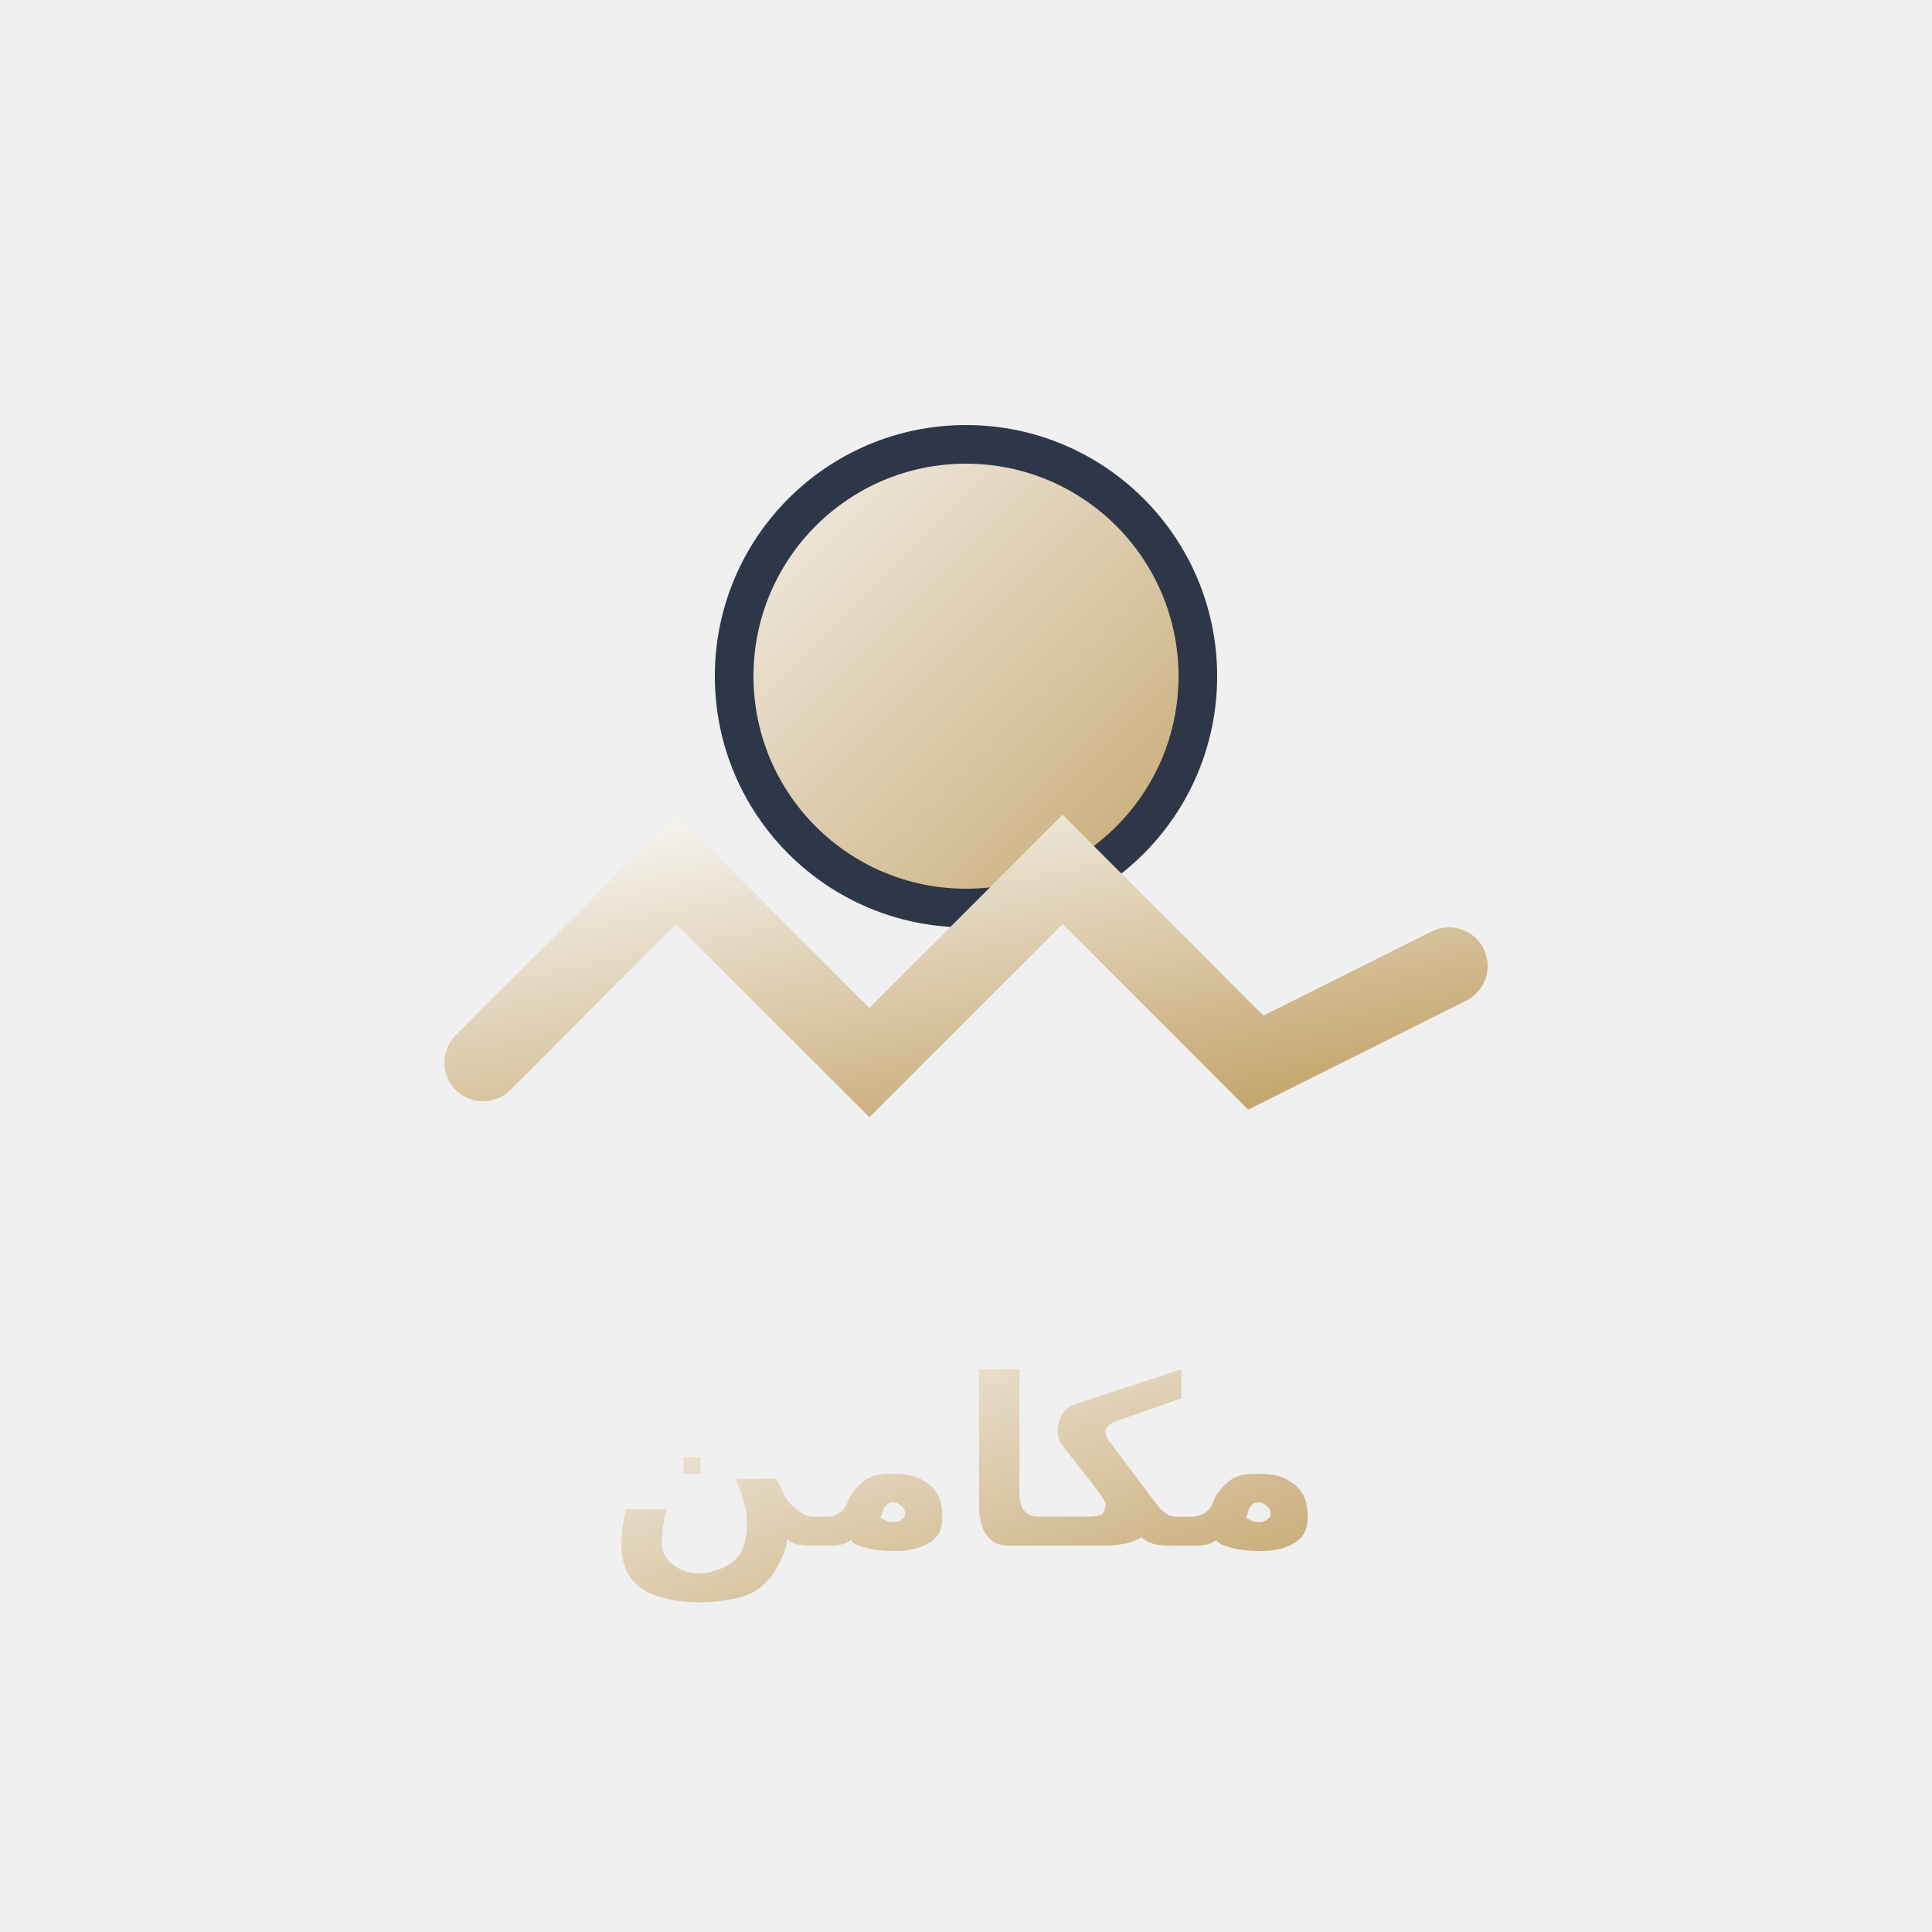
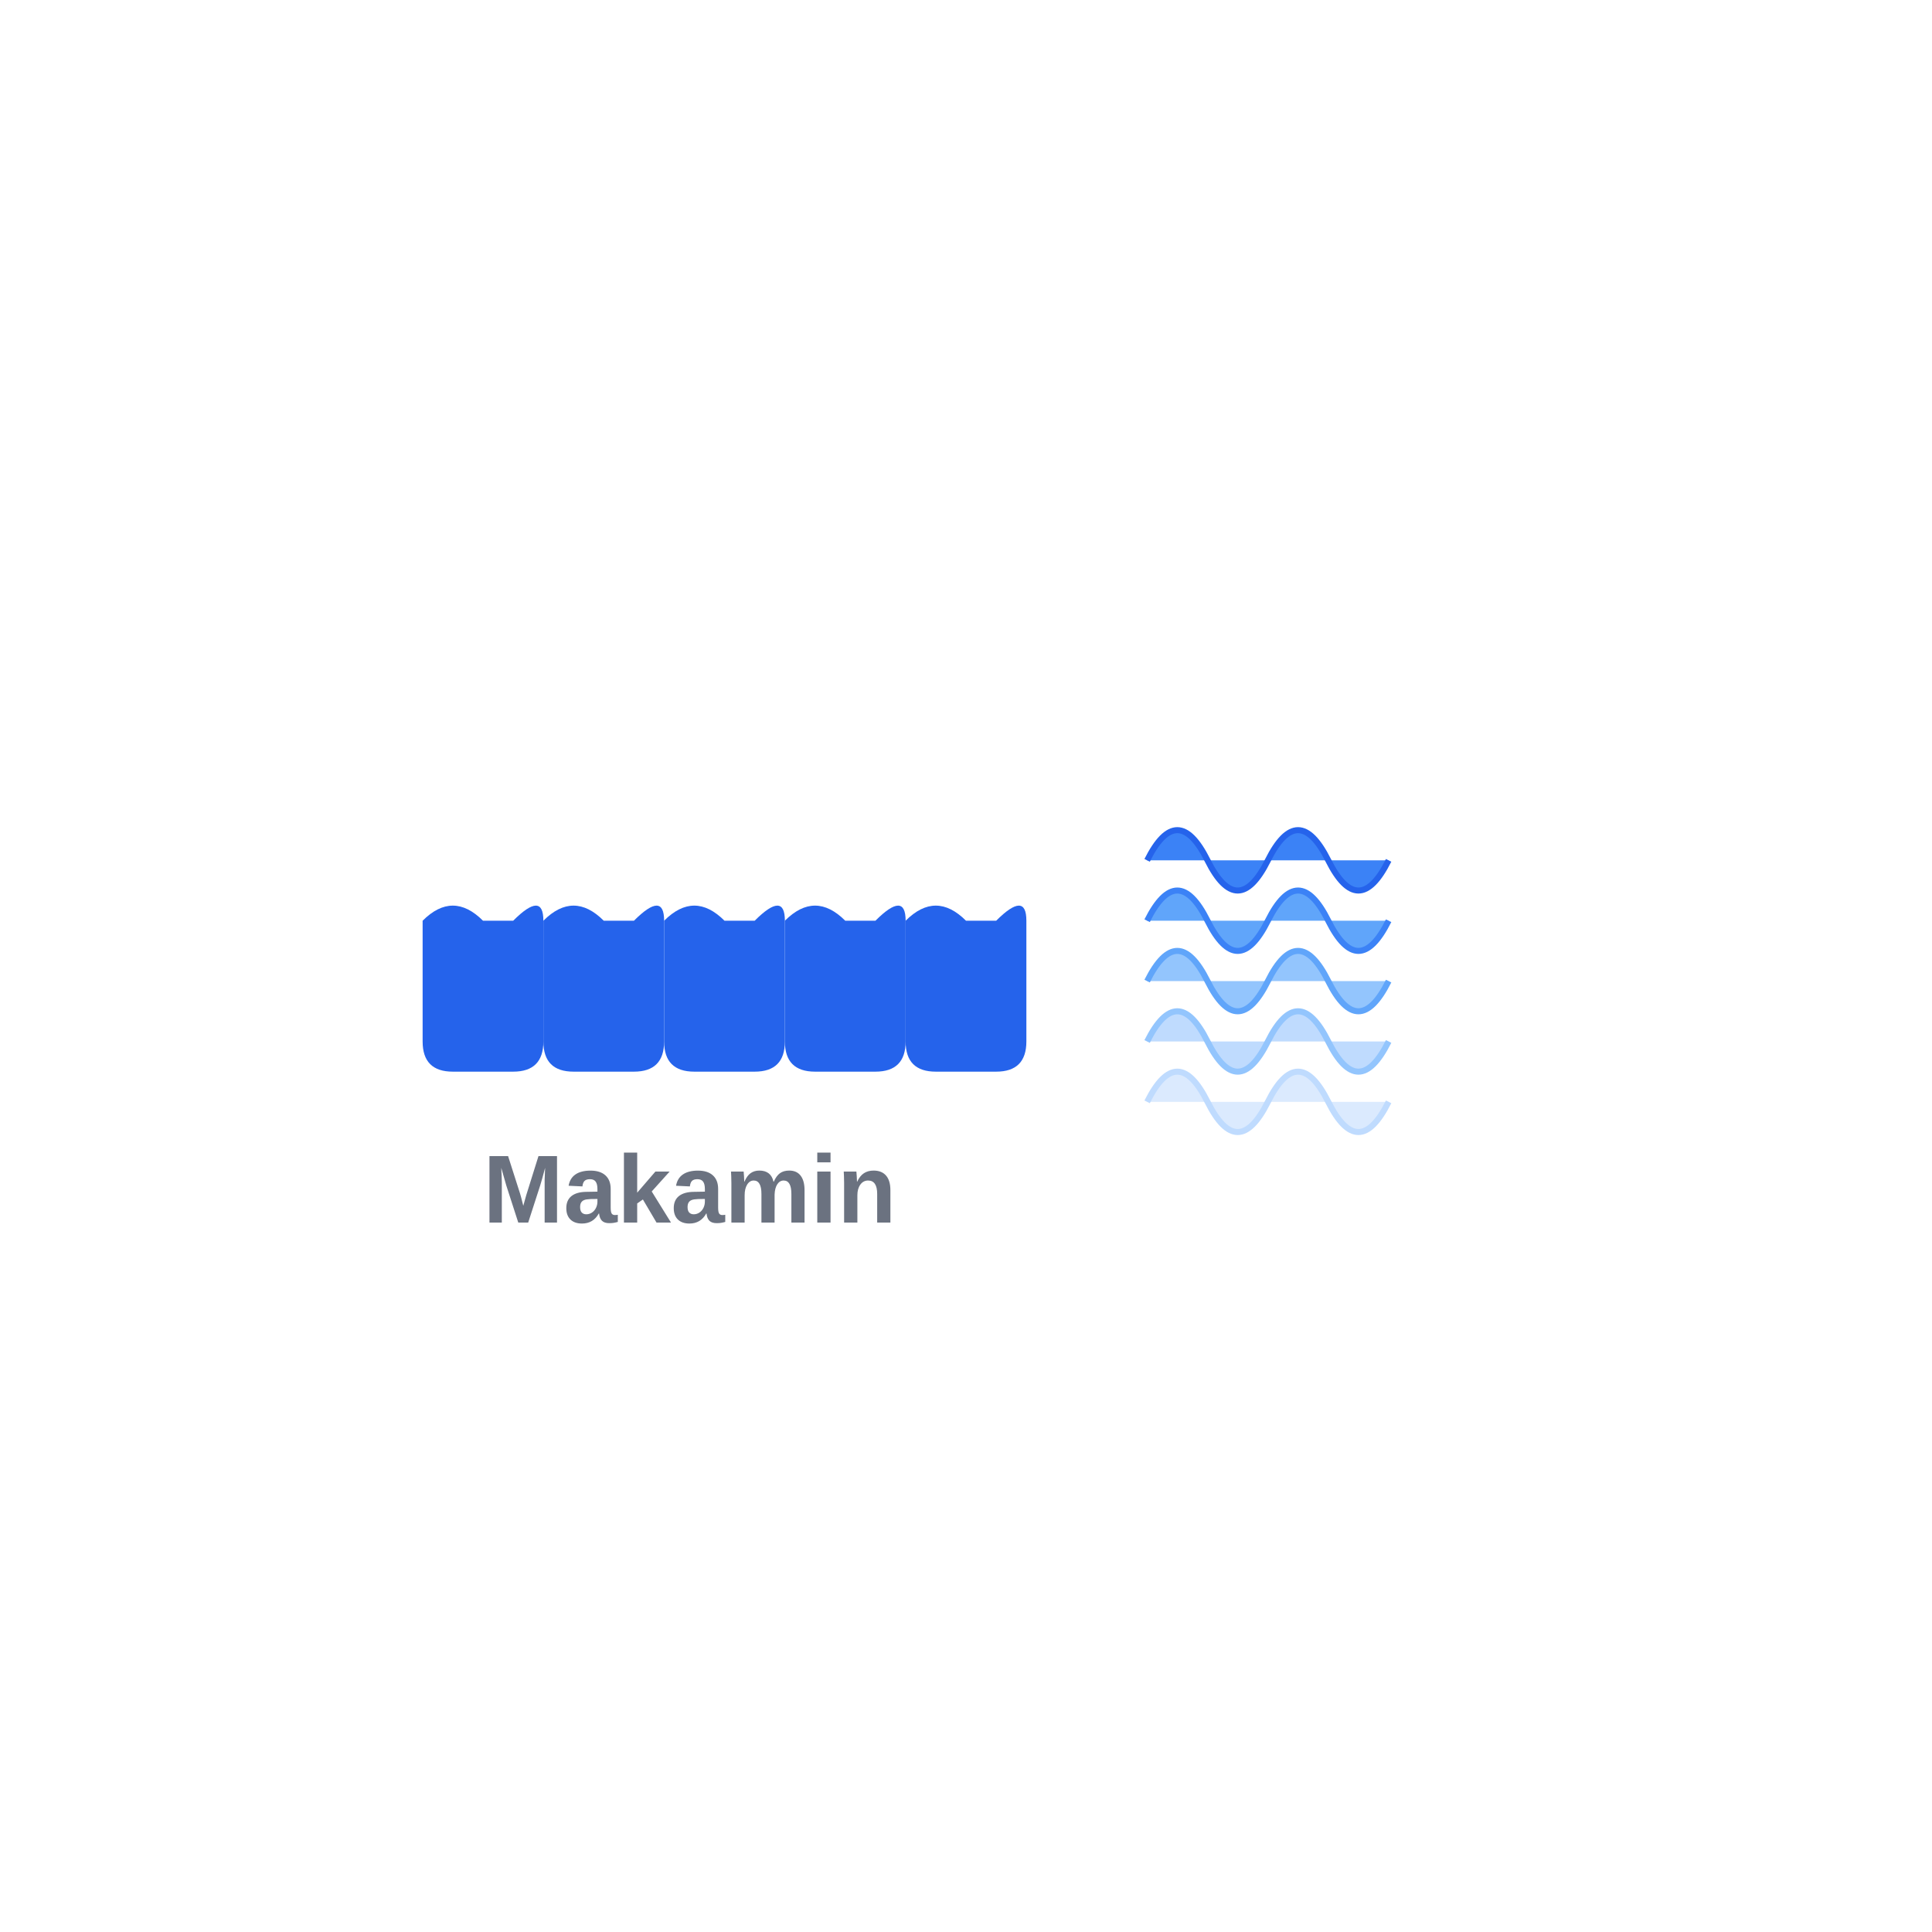
- <svg xmlns="http://www.w3.org/2000/svg" viewBox="0 0 100 100" style="background: linear-gradient(135deg, #c5a66e 0%, #8b7355 100%);">
-   <defs>
-     <linearGradient id="logoGradient" x1="0%" y1="0%" x2="100%" y2="100%">
-       <stop offset="0%" style="stop-color:#f4f1eb;stop-opacity:1" />
-       <stop offset="100%" style="stop-color:#c5a66e;stop-opacity:1" />
-     </linearGradient>
-   </defs>
-   <circle cx="50" cy="35" r="12" fill="url(#logoGradient)" stroke="#2d3748" stroke-width="2" />
-   <path d="M25 55 L35 45 L45 55 L55 45 L65 55 L75 50" stroke="url(#logoGradient)" stroke-width="4" fill="none" stroke-linecap="round" />
-   <text x="50" y="80" font-family="Arial, sans-serif" font-size="12" font-weight="bold" text-anchor="middle" fill="url(#logoGradient)">مكامن</text>
+ <svg xmlns="http://www.w3.org/2000/svg" viewBox="0 0 512 512" width="512" height="512">
+   <rect width="512" height="512" fill="#ffffff" />
+   <g transform="translate(80, 180) scale(0.8)">
+     <path fill="#2563eb" d="M60 80 Q50 70 40 80 L40 120 Q40 130 50 130 L70 130 Q80 130 80 120 L80 80 Q80 70 70 80 Z" />
+     <path fill="#2563eb" d="M100 80 Q90 70 80 80 L80 120 Q80 130 90 130 L110 130 Q120 130 120 120 L120 80 Q120 70 110 80 Z" />
+     <path fill="#2563eb" d="M140 80 Q130 70 120 80 L120 120 Q120 130 130 130 L150 130 Q160 130 160 120 L160 80 Q160 70 150 80 Z" />
+     <path fill="#2563eb" d="M180 80 Q170 70 160 80 L160 120 Q160 130 170 130 L190 130 Q200 130 200 120 L200 80 Q200 70 190 80 Z" />
+     <path fill="#2563eb" d="M220 80 Q210 70 200 80 L200 120 Q200 130 210 130 L230 130 Q240 130 240 120 L240 80 Q240 70 230 80 Z" />
+     <text x="60" y="180" font-family="Arial, sans-serif" font-size="32" font-weight="bold" fill="#6b7280">Makamin</text>
+     <g transform="translate(280, 40)">
+       <path fill="#3b82f6" d="M0 20 Q10 0 20 20 Q30 40 40 20 Q50 0 60 20 Q70 40 80 20" stroke="#2563eb" stroke-width="2" />
+       <path fill="#60a5fa" d="M0 40 Q10 20 20 40 Q30 60 40 40 Q50 20 60 40 Q70 60 80 40" stroke="#3b82f6" stroke-width="2" />
+       <path fill="#93c5fd" d="M0 60 Q10 40 20 60 Q30 80 40 60 Q50 40 60 60 Q70 80 80 60" stroke="#60a5fa" stroke-width="2" />
+       <path fill="#bfdbfe" d="M0 80 Q10 60 20 80 Q30 100 40 80 Q50 60 60 80 Q70 100 80 80" stroke="#93c5fd" stroke-width="2" />
+       <path fill="#dbeafe" d="M0 100 Q10 80 20 100 Q30 120 40 100 Q50 80 60 100 Q70 120 80 100" stroke="#bfdbfe" stroke-width="2" />
+     </g>
+   </g>
</svg>
